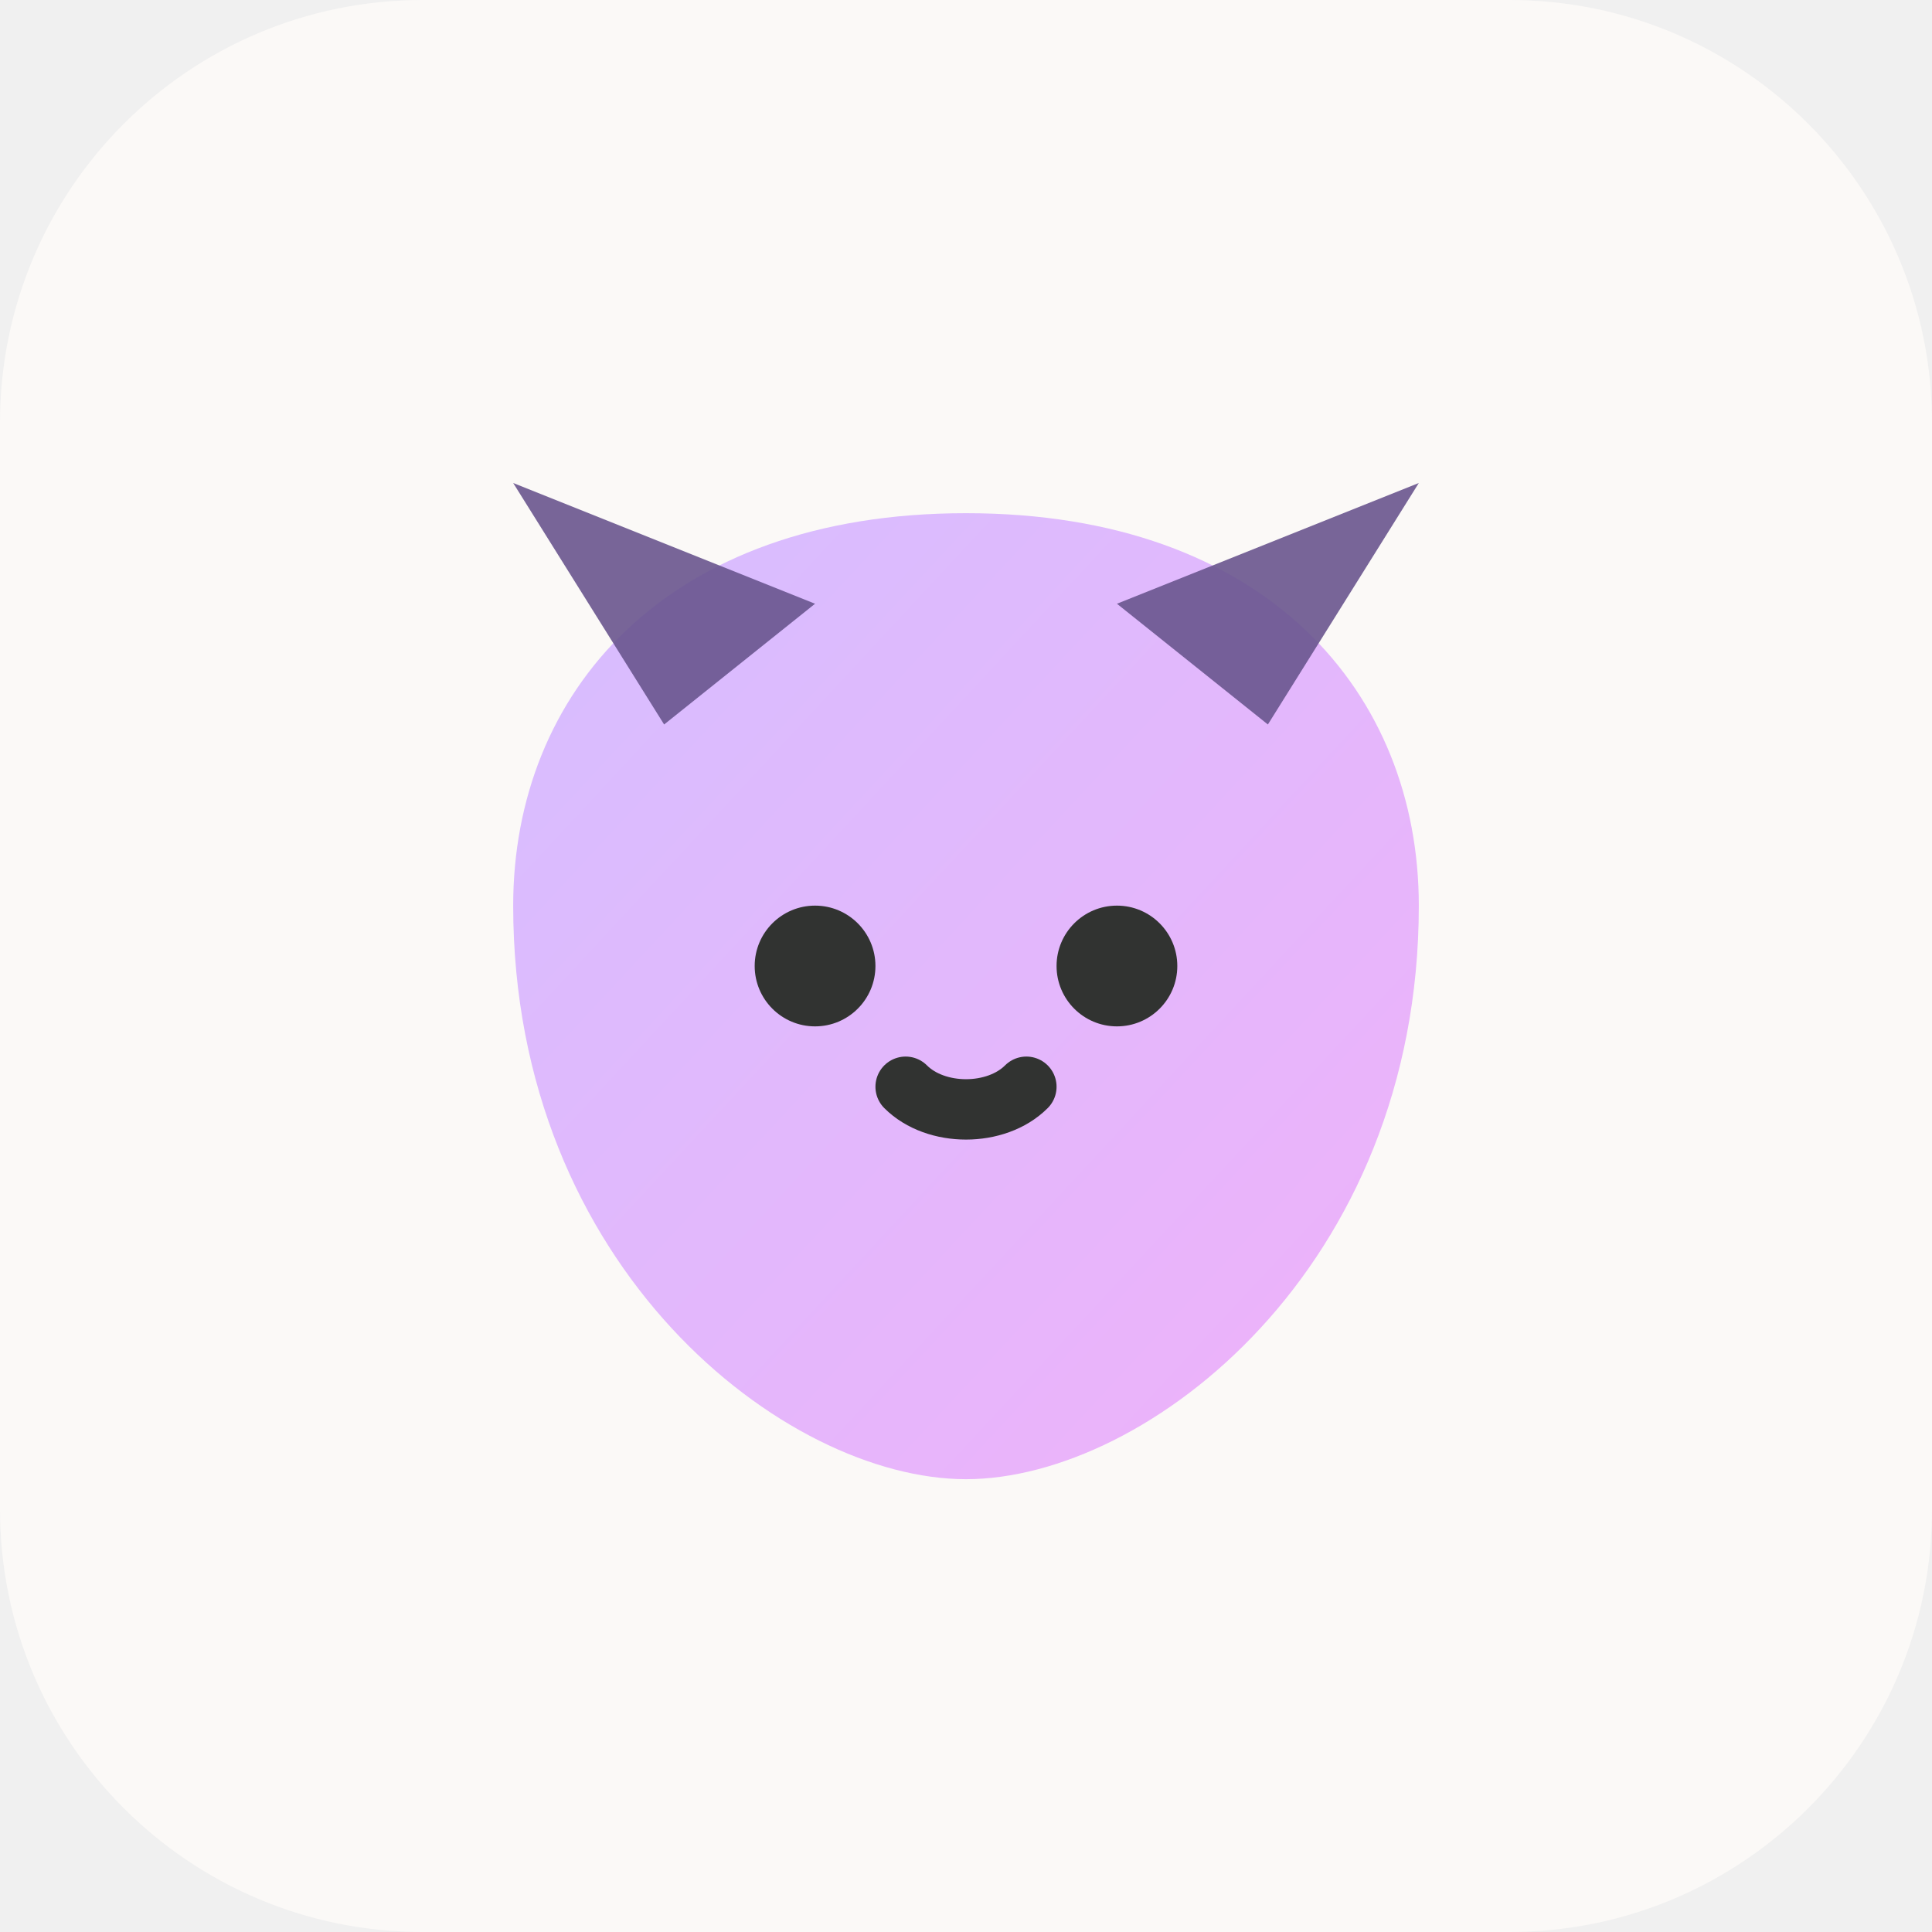
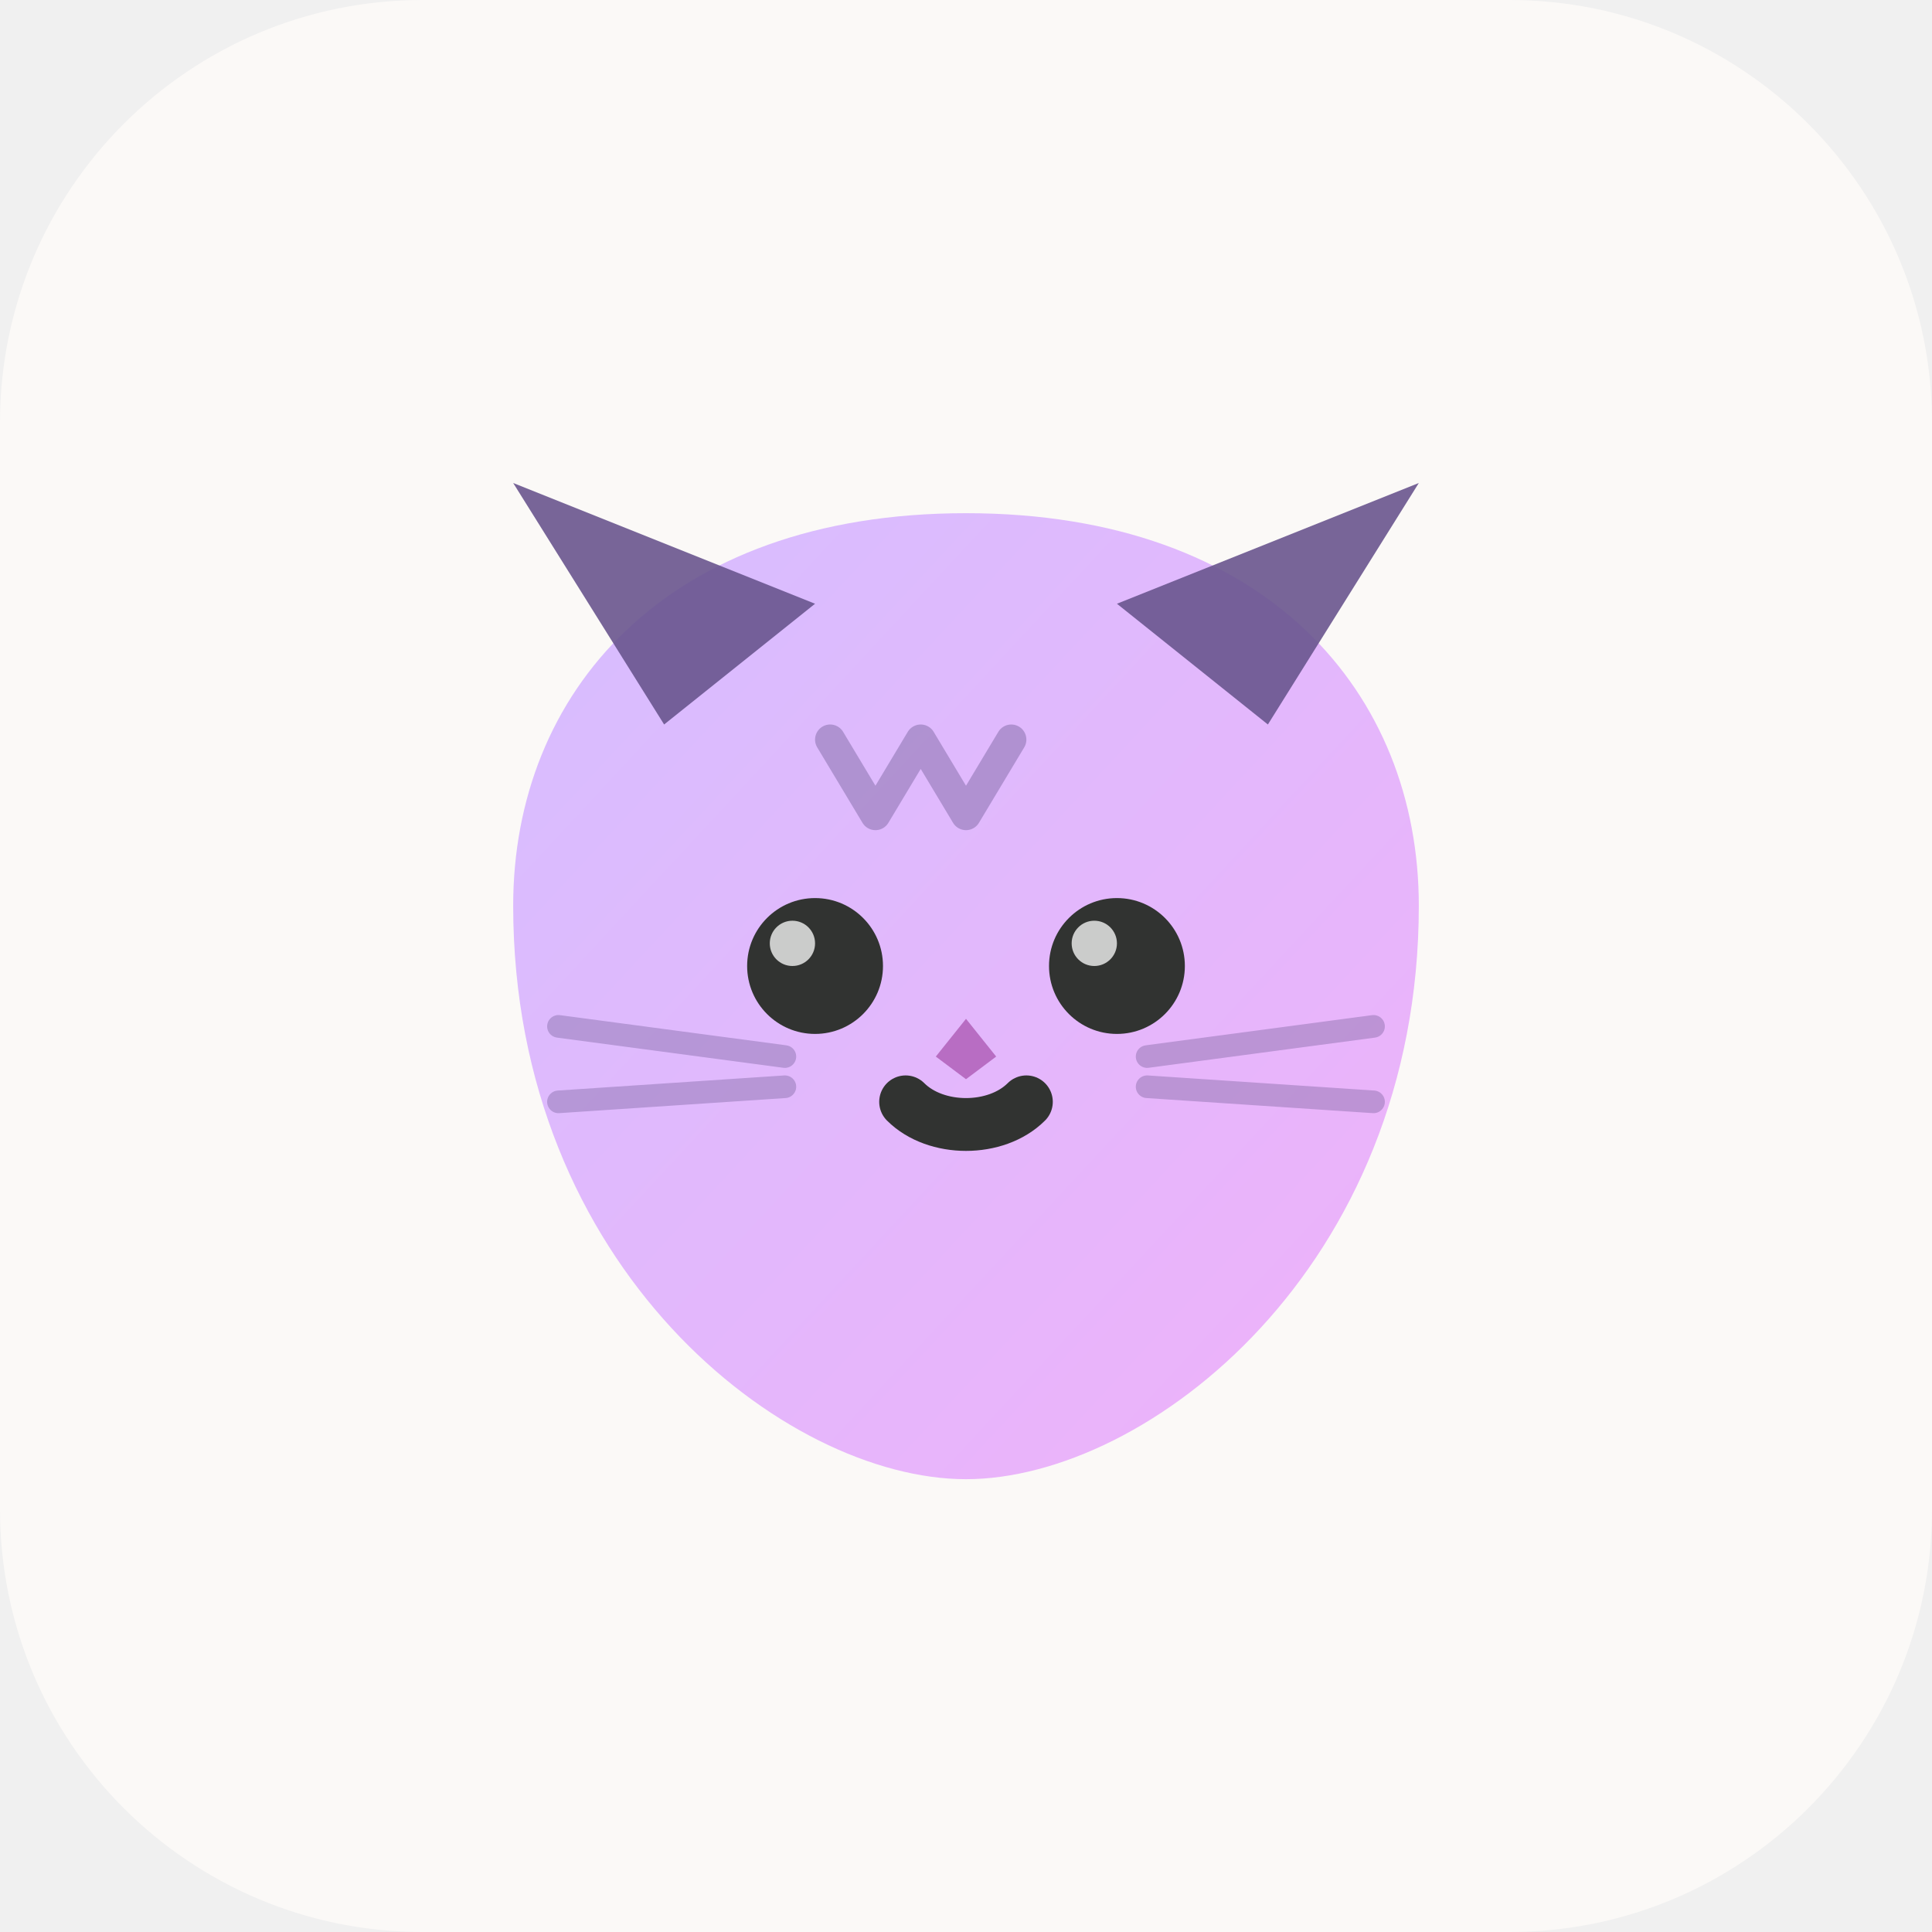
<svg xmlns="http://www.w3.org/2000/svg" viewBox="0 0 128 128" role="img" aria-label="Cat avatar">
  <defs>
    <linearGradient id="g" x1="0" y1="0" x2="1" y2="1">
      <stop offset="0" stop-color="#d6beff" />
      <stop offset="1" stop-color="#efb1f9" />
    </linearGradient>
  </defs>
  <rect width="128" height="128" rx="28" fill="#fbf9f7" />
  <path d="M34 60c0-14 10-26 30-26s30 12 30 26c0 24-18 38-30 38S34 84 34 60Z" fill="url(#g)" />
  <path d="M44 48 34 32l20 8Z" fill="#69558e" opacity="0.9" />
  <path d="M84 48 94 32l-20 8Z" fill="#69558e" opacity="0.9" />
-   <circle cx="54" cy="64" r="4" fill="#313331" />
-   <circle cx="74" cy="64" r="4" fill="#313331" />
-   <path d="M60 72c2 2 6 2 8 0" fill="none" stroke="#313331" stroke-width="4" stroke-linecap="round" />
+   <path d="M55 49l3 5 3-5 3 5 3-5" fill="none" stroke="#69558e" stroke-width="2" stroke-linecap="round" stroke-linejoin="round" opacity="0.4" />
+   <circle cx="54" cy="64" r="4.5" fill="#313331" />
+   <circle cx="74" cy="64" r="4.5" fill="#313331" />
+   <circle cx="52.5" cy="62.5" r="1.5" fill="white" opacity="0.75" />
+   <circle cx="72.5" cy="62.5" r="1.5" fill="white" opacity="0.75" />
+   <path d="M62 70l2-2.5 2 2.5-2 1.5z" fill="#b060b8" opacity="0.85" />
+   <path d="M60 73c2 2 6 2 8 0" fill="none" stroke="#313331" stroke-width="3.5" stroke-linecap="round" />
+   <line x1="37" y1="68" x2="52" y2="70" stroke="#69558e" stroke-width="1.5" opacity="0.35" stroke-linecap="round" />
+   <line x1="37" y1="73" x2="52" y2="72" stroke="#69558e" stroke-width="1.5" opacity="0.35" stroke-linecap="round" />
+   <line x1="76" y1="70" x2="91" y2="68" stroke="#69558e" stroke-width="1.5" opacity="0.35" stroke-linecap="round" />
+   <line x1="76" y1="72" x2="91" y2="73" stroke="#69558e" stroke-width="1.5" opacity="0.35" stroke-linecap="round" />
</svg>
